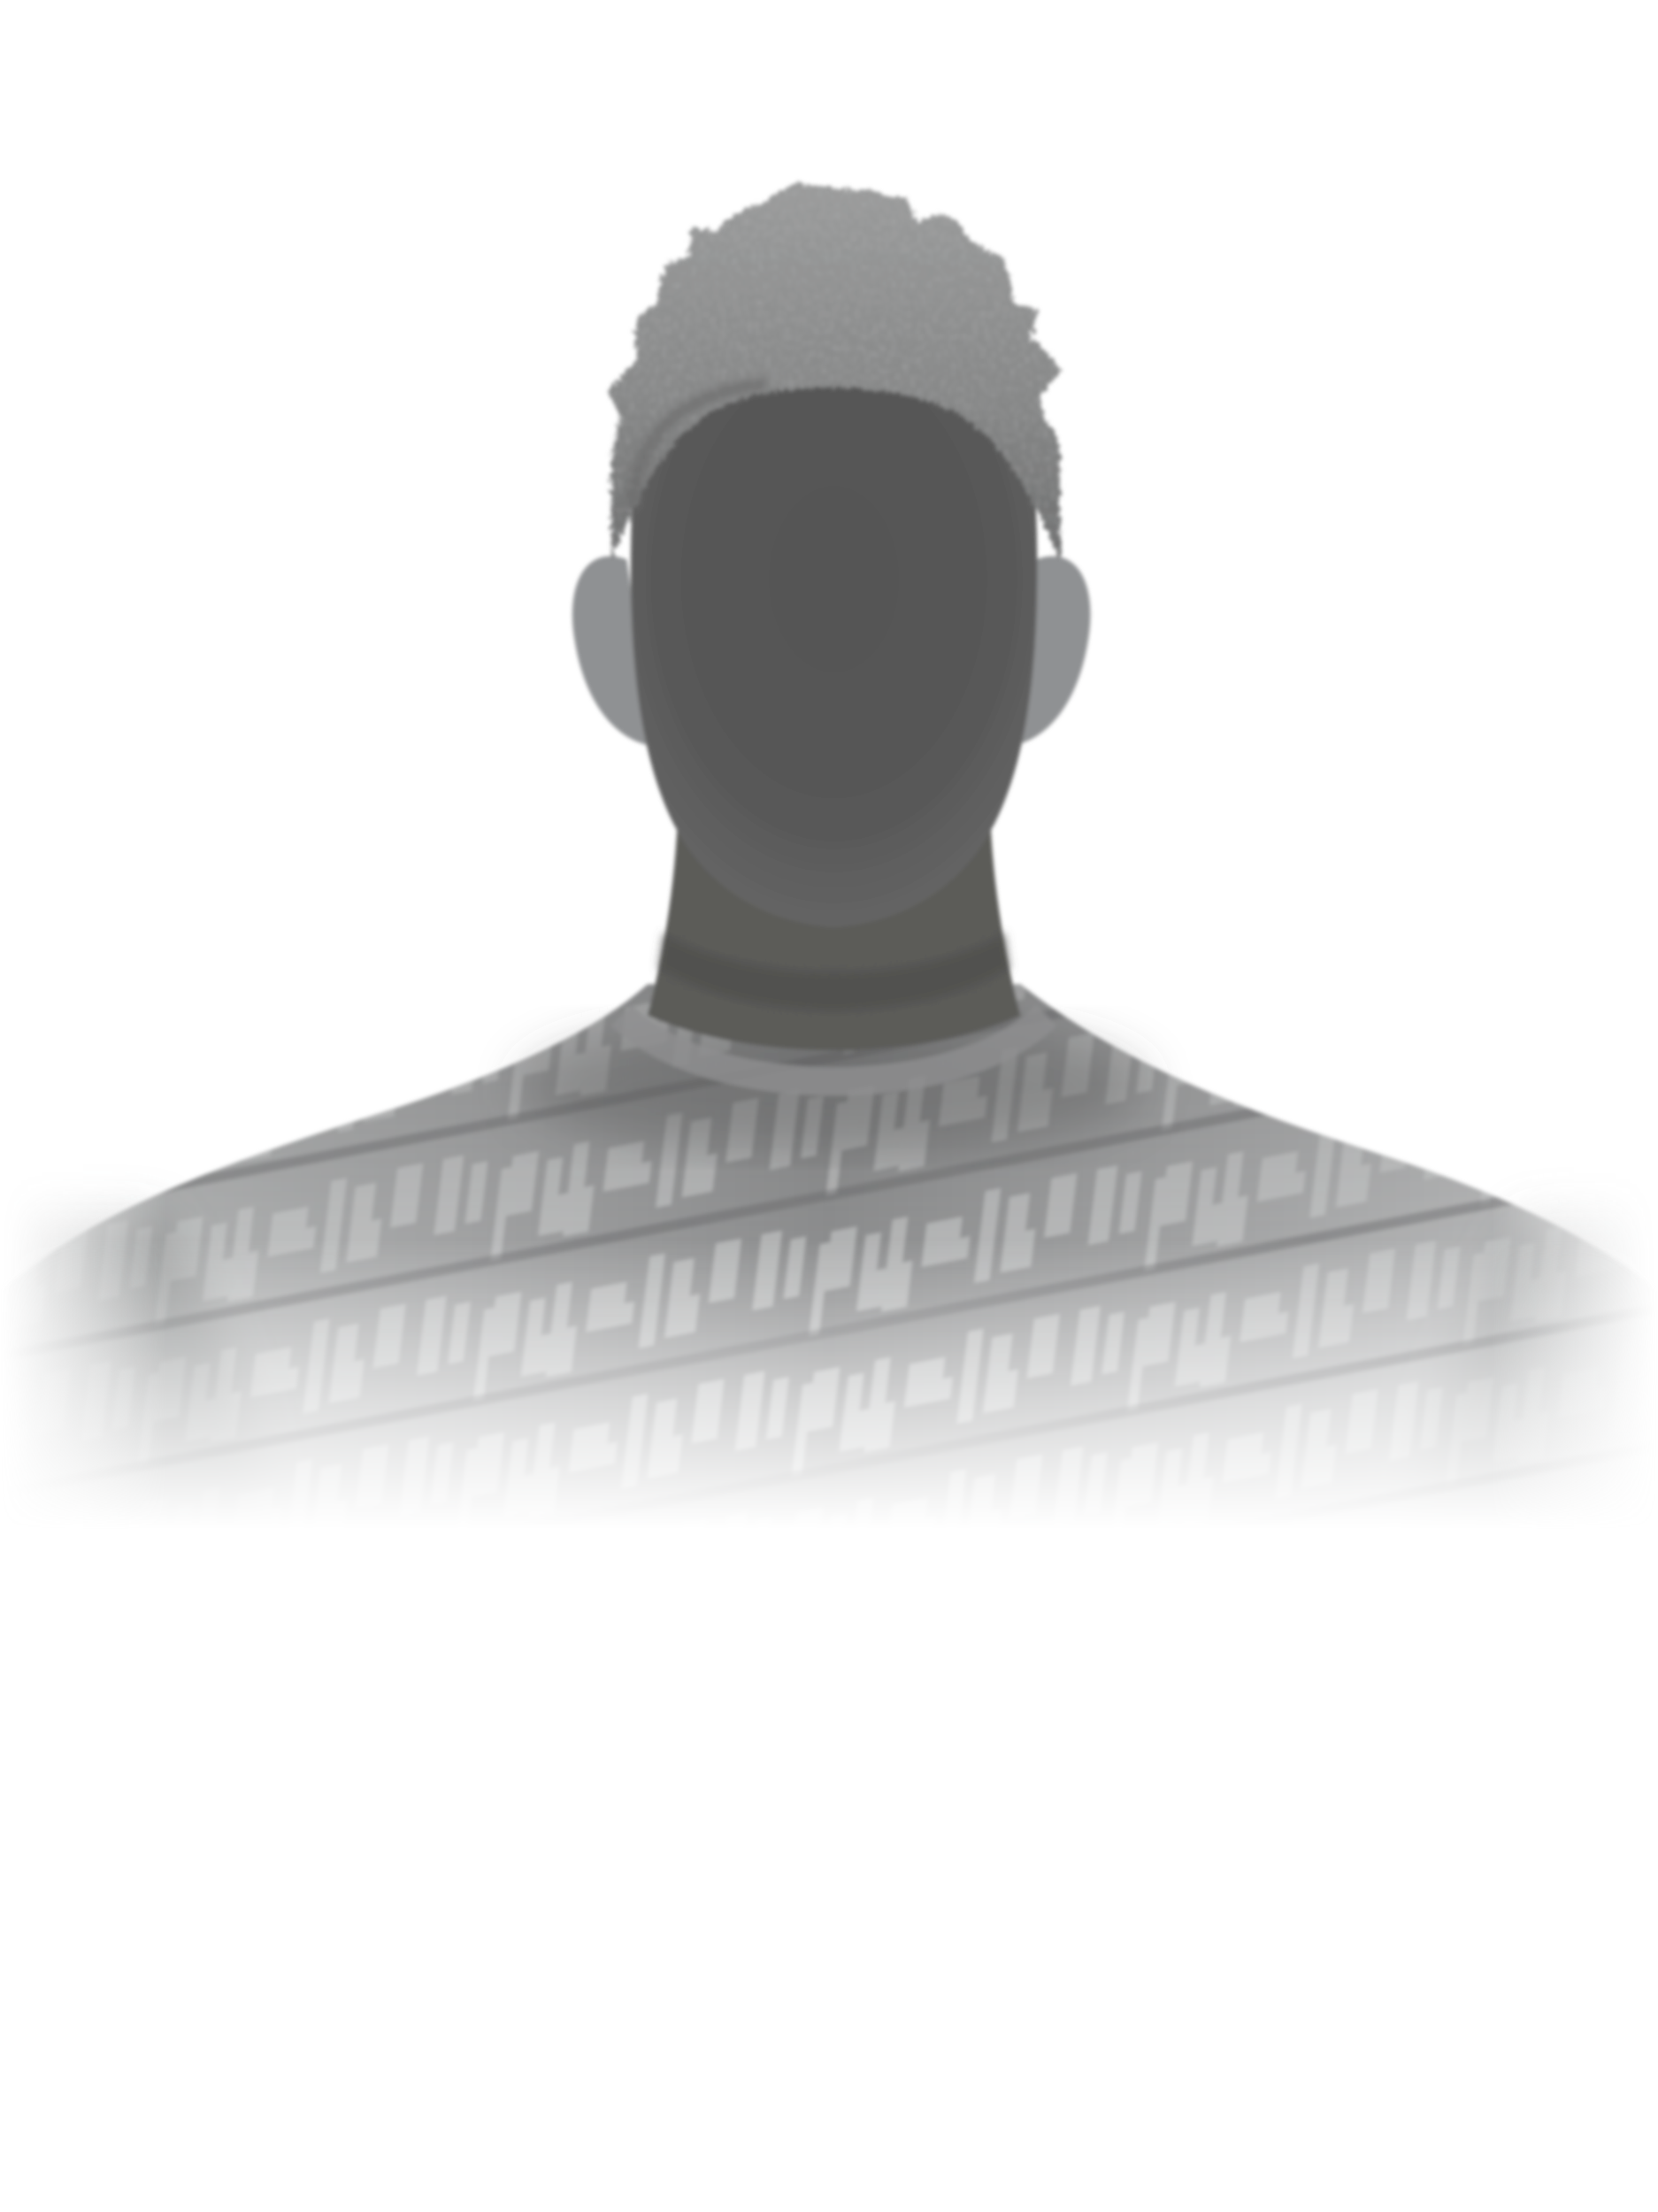
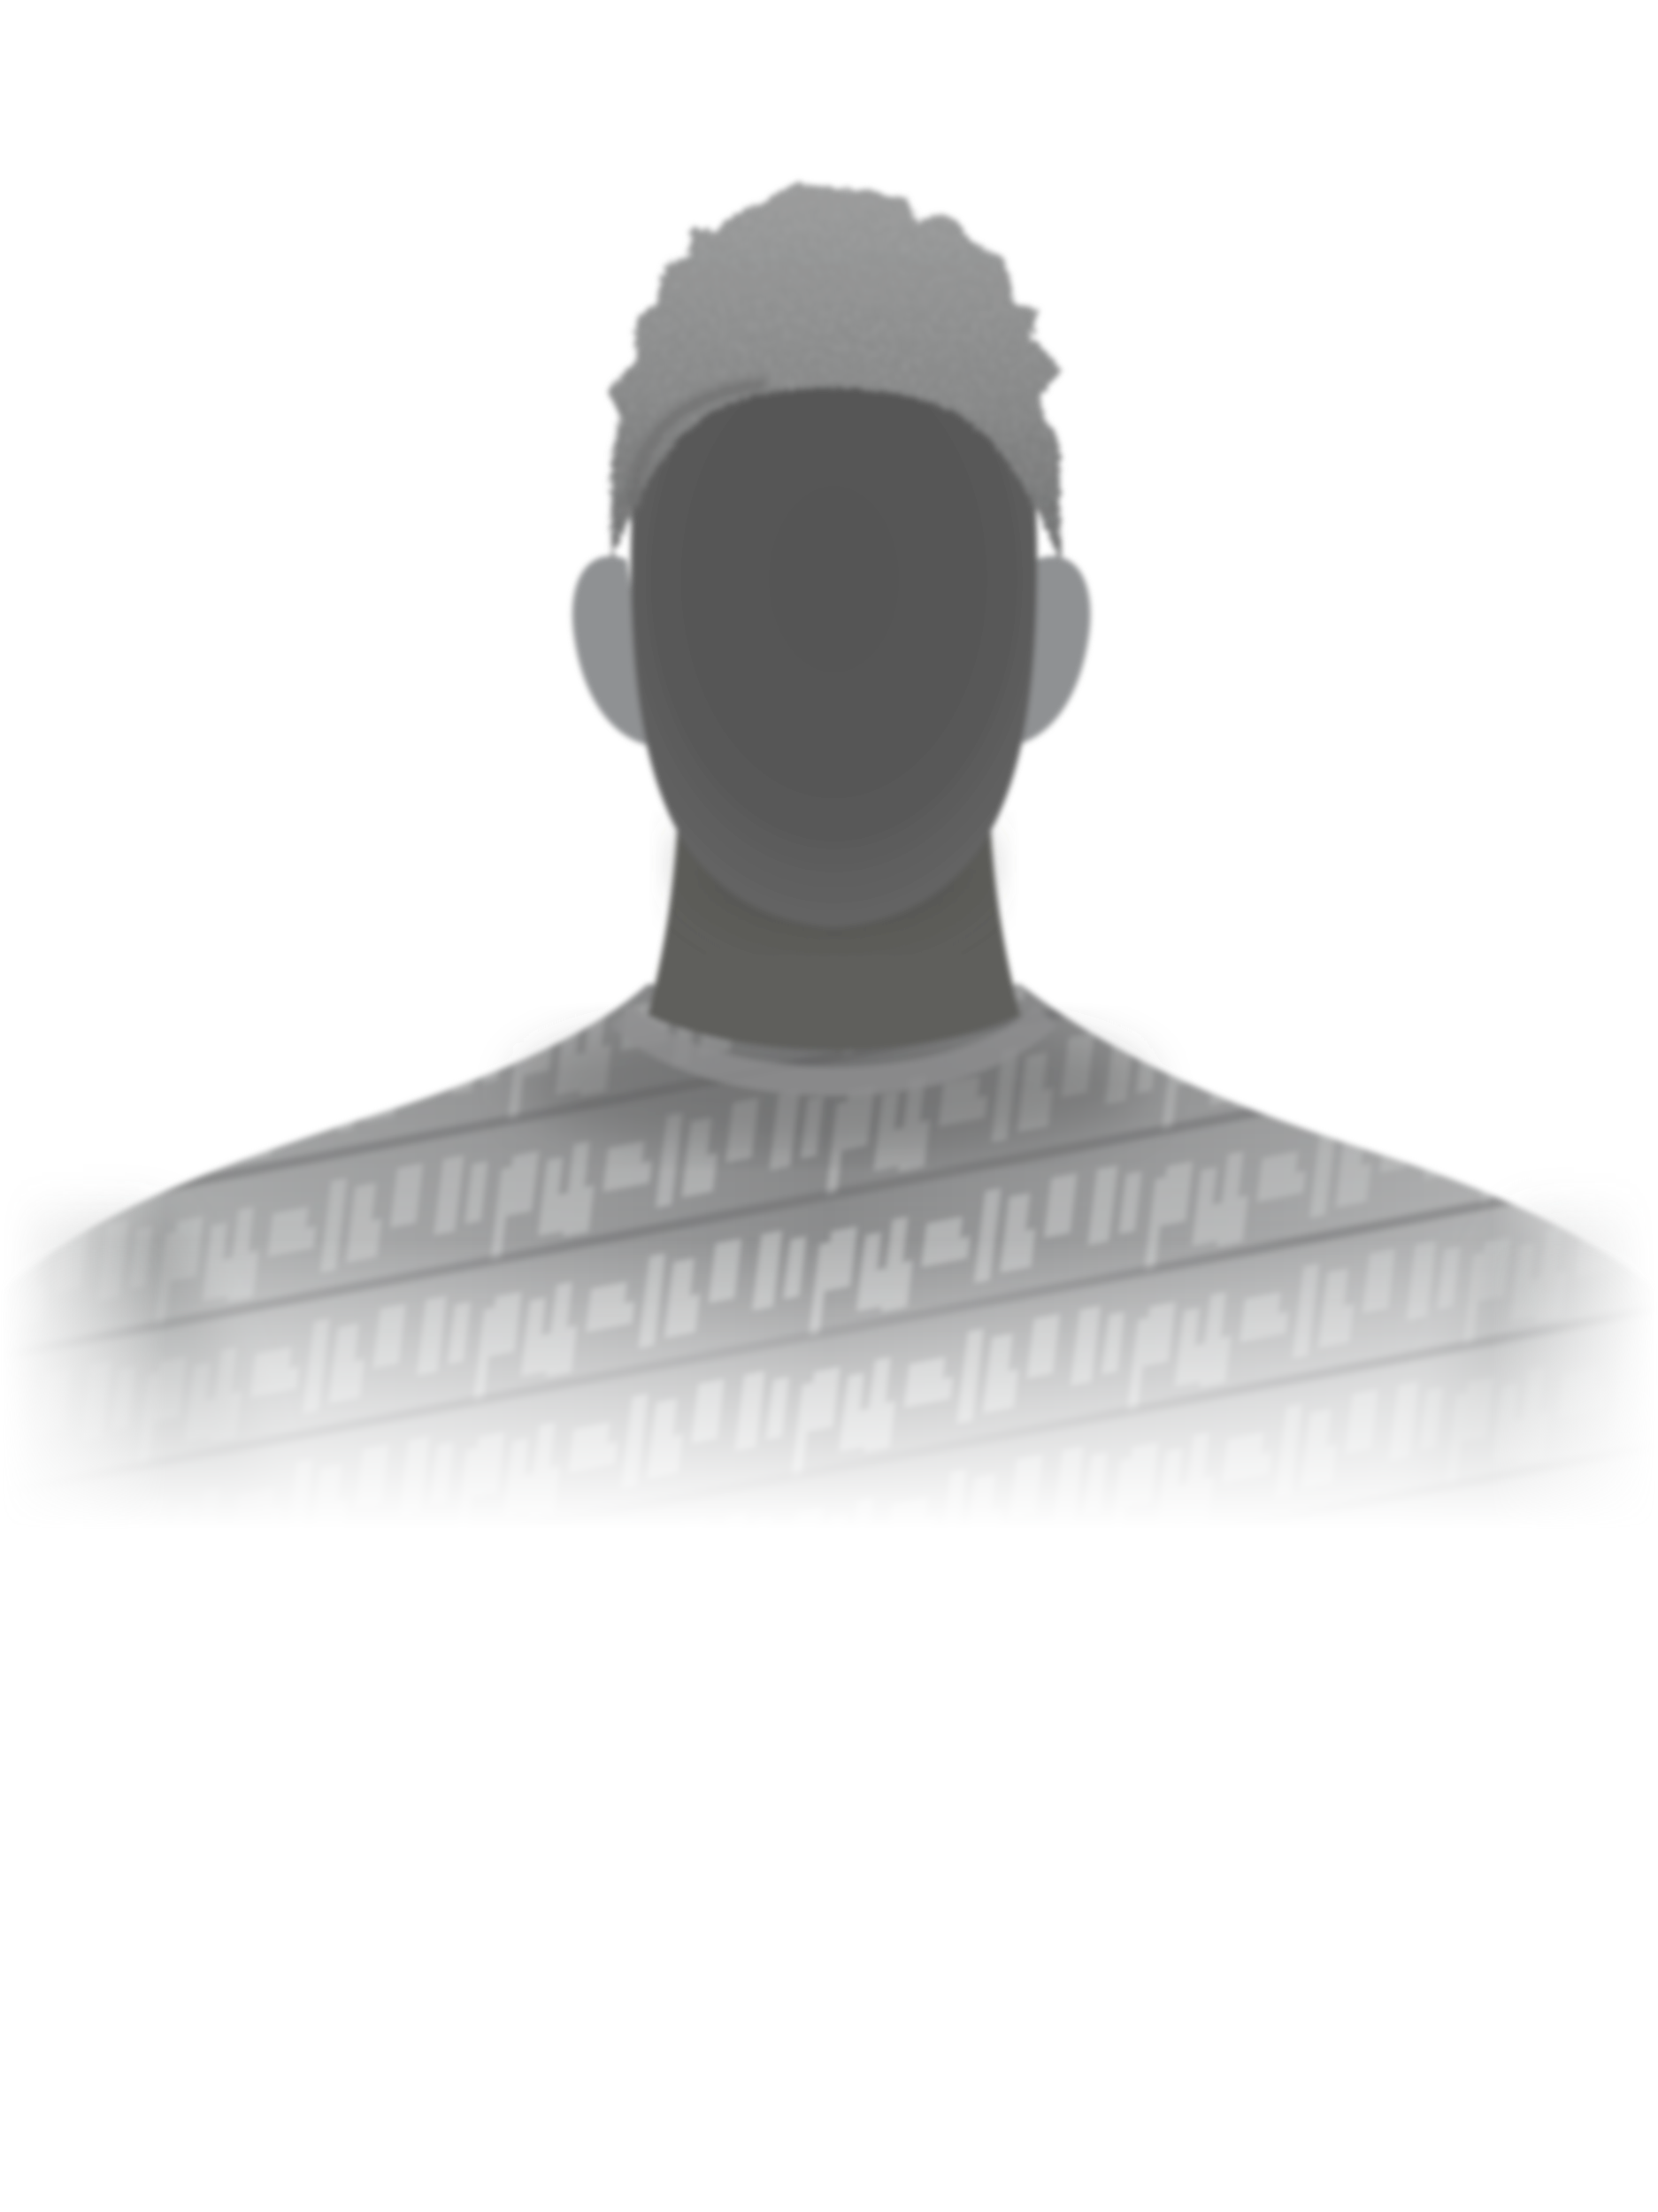
<svg xmlns="http://www.w3.org/2000/svg" viewBox="0 0 640 854">
  <defs>
    <linearGradient id="fade" x1="0" y1="0" x2="0" y2="1">
      <stop offset=".56" stop-color="#fff" />
      <stop offset=".69" stop-color="#fff" stop-opacity="0" />
    </linearGradient>
    <linearGradient id="fadeX" x1="0" y1="0" x2="1" y2="0">
      <stop offset="0" stop-color="#000" />
      <stop offset=".1" stop-color="#fff" />
      <stop offset=".9" stop-color="#fff" />
      <stop offset="1" stop-color="#000" />
    </linearGradient>
    <mask id="mx">
      <rect width="640" height="854" fill="url(#fadeX)" />
    </mask>
    <mask id="m">
      <rect width="640" height="854" fill="url(#fade)" />
    </mask>
    <radialGradient id="face" cx=".5" cy=".4" r=".62">
      <stop offset="0" stop-color="#545454" />
      <stop offset=".7" stop-color="#585858" />
      <stop offset="1" stop-color="#666666" />
    </radialGradient>
    <linearGradient id="shirt" x1="0" y1="0" x2="1" y2="0">
      <stop offset="0" stop-color="#C5C7C7" />
      <stop offset=".28" stop-color="#AEAFB0" />
      <stop offset=".5" stop-color="#959697" />
      <stop offset=".72" stop-color="#AEAFB0" />
      <stop offset="1" stop-color="#CFD0D1" />
    </linearGradient>
    <linearGradient id="shadeD" x1="0" y1="0" x2="0" y2="1">
      <stop offset="0" stop-color="#505050" stop-opacity=".35" />
      <stop offset=".35" stop-color="#505050" stop-opacity="0" />
    </linearGradient>
    <filter id="hair" x="-10%" y="-10%" width="120%" height="120%">
      <feTurbulence type="fractalNoise" baseFrequency=".7 .45" numOctaves="2" seed="9" result="n" />
      <feDisplacementMap in="SourceGraphic" in2="n" scale="4" xChannelSelector="R" yChannelSelector="G" result="d" />
      <feColorMatrix in="n" type="matrix" values="0 0 0 0 .5  0 0 0 0 .5  0 0 0 0 .51  0 0 0 -1.1 .55" result="hi" />
      <feGaussianBlur in="hi" stdDeviation=".6" result="hib" />
      <feComposite in="hib" in2="d" operator="in" result="hi2" />
      <feMerge>
        <feMergeNode in="d" />
        <feMergeNode in="hi2" />
      </feMerge>
    </filter>
    <linearGradient id="hairG" x1="0" y1="0" x2="0" y2="1">
      <stop offset="0" stop-color="#9A9B9B" />
      <stop offset=".6" stop-color="#858686" />
      <stop offset="1" stop-color="#6C6D6D" />
    </linearGradient>
    <filter id="photo">
-       <feGaussianBlur stdDeviation=".7" />
+       <feGaussianBlur stdDeviation="1.1" />
    </filter>
    <filter id="soft">
      <feGaussianBlur stdDeviation="1.5" />
    </filter>
    <filter id="blur">
      <feGaussianBlur stdDeviation="9" />
    </filter>
    <pattern id="pat" width="132" height="52" patternUnits="userSpaceOnUse" patternTransform="rotate(-11) skewX(-18)">
      <path d="M0 8h10v22h-10z M14 12h6v28h-6z M20 26h4v14h-4z M24 8h6v34h-6z M30 25h4v17h-4z M38 12h14v16h-14z M52 20h4v8h-4z M60 4h6v34h-6z M70 8h8v28h-8z M78 22h4v14h-4z M86 4h10v22h-10z M104 4h8v28h-8z M116 8h6v22h-6z M128 12h10v34h-10z" fill="#DCDDDE" opacity=".6" />
      <path d="M0 44h132v4h-132z" fill="#646566" opacity=".4" />
    </pattern>
  </defs>
  <g mask="url(#m)">
    <g mask="url(#mx)">
      <g filter="url(#photo)">
        <path d="M250 380C230 398 196 414 146 430C96 446 52 462 22 482L0 498L0 854L640 854L640 498C618 480 584 462 534 446C478 428 432 410 394 380Z" fill="url(#shirt)" />
        <path d="M250 380C230 398 196 414 146 430C96 446 52 462 22 482L0 498L0 854L640 854L640 498C618 480 584 462 534 446C478 428 432 410 394 380Z" fill="url(#pat)" />
        <path d="M250 380C230 398 196 414 146 430C96 446 52 462 22 482L0 498L0 854L640 854L640 498C618 480 584 462 534 446C478 428 432 410 394 380Z" fill="url(#shadeD)" />
        <path d="M60 470C110 540 120 650 108 854H0V470Z" fill="#585C5B" opacity=".3" filter="url(#blur)" />
        <path d="M590 470C540 540 530 650 542 854H640V470Z" fill="#585C5B" opacity=".22" filter="url(#blur)" />
        <ellipse cx="322" cy="420" rx="120" ry="26" fill="#505050" opacity=".35" filter="url(#blur)" />
-         <path d="M262 300C262 330 258 362 250 392C290 410 354 410 394 392C386 362 382 330 382 300Z" fill="#5B5B58" />
-         <path d="M256 360C292 380 352 380 388 360L390 374C354 396 290 396 254 374Z" fill="#4E4E4C" opacity=".7" filter="url(#soft)" />
+         <path d="M262 300C262 330 258 362 250 392C290 410 354 410 394 392C386 362 382 330 382 300Z" fill="#5E5E5B" />
+         <path d="M266 318C292 352 352 352 378 318L380 340C350 372 294 372 264 340Z" fill="#4E4E4C" opacity=".45" filter="url(#blur)" />
        <path d="M244 388C276 420 368 420 400 388L408 396C372 432 272 432 236 396Z" fill="#8E8F90" opacity=".8" />
        <path d="M242 216C226 210 218 226 222 248C226 272 238 286 252 288Z" fill="#8F9193" />
        <path d="M400 216C416 210 424 226 420 248C416 272 404 286 390 288Z" fill="#8F9193" />
        <path d="M244 196C242 248 246 290 260 318C274 344 296 356 322 358C348 356 370 344 384 318C398 290 402 248 400 196C398 156 374 136 322 134C270 136 246 156 244 196Z" fill="url(#face)" />
        <path d="M236.0 216.2 L236.0 176.2 L237.7 168.2 L239.4 160.5 L234.5 151.6 L240.0 144.7 L246.1 138.8 L245.1 130.0 L246.4 121.8 L253.7 117.7 L254.6 108.7 L258.0 101.4 L265.8 99.0 L266.8 87.7 L276.6 89.4 L282.0 84.2 L288.0 80.3 L294.7 78.0 L300.9 73.8 L307.6 70.3 L315.0 72.2 L322.0 72.5 L328.9 73.3 L336.0 73.1 L342.5 76.1 L349.8 76.2 L354.0 85.6 L362.8 82.5 L369.6 85.4 L374.1 92.3 L380.3 96.4 L387.5 99.7 L390.2 107.9 L391.1 117.0 L401.0 119.6 L398.1 130.4 L404.1 136.2 L409.9 142.9 L401.6 153.2 L402.8 160.7 L408.0 168.1 L409.3 176.3 L409.3 216.3 C392 176 378 160 356 154 C334 148 306 148 286 154 C266 160 252 176 236.0 216.2Z" fill="url(#hairG)" filter="url(#hair)" />
        <path d="M244 196C246 168 262 152 296 148" fill="none" stroke="#6A6B6B" stroke-width="5" opacity=".7" filter="url(#soft)" />
      </g>
    </g>
  </g>
</svg>
